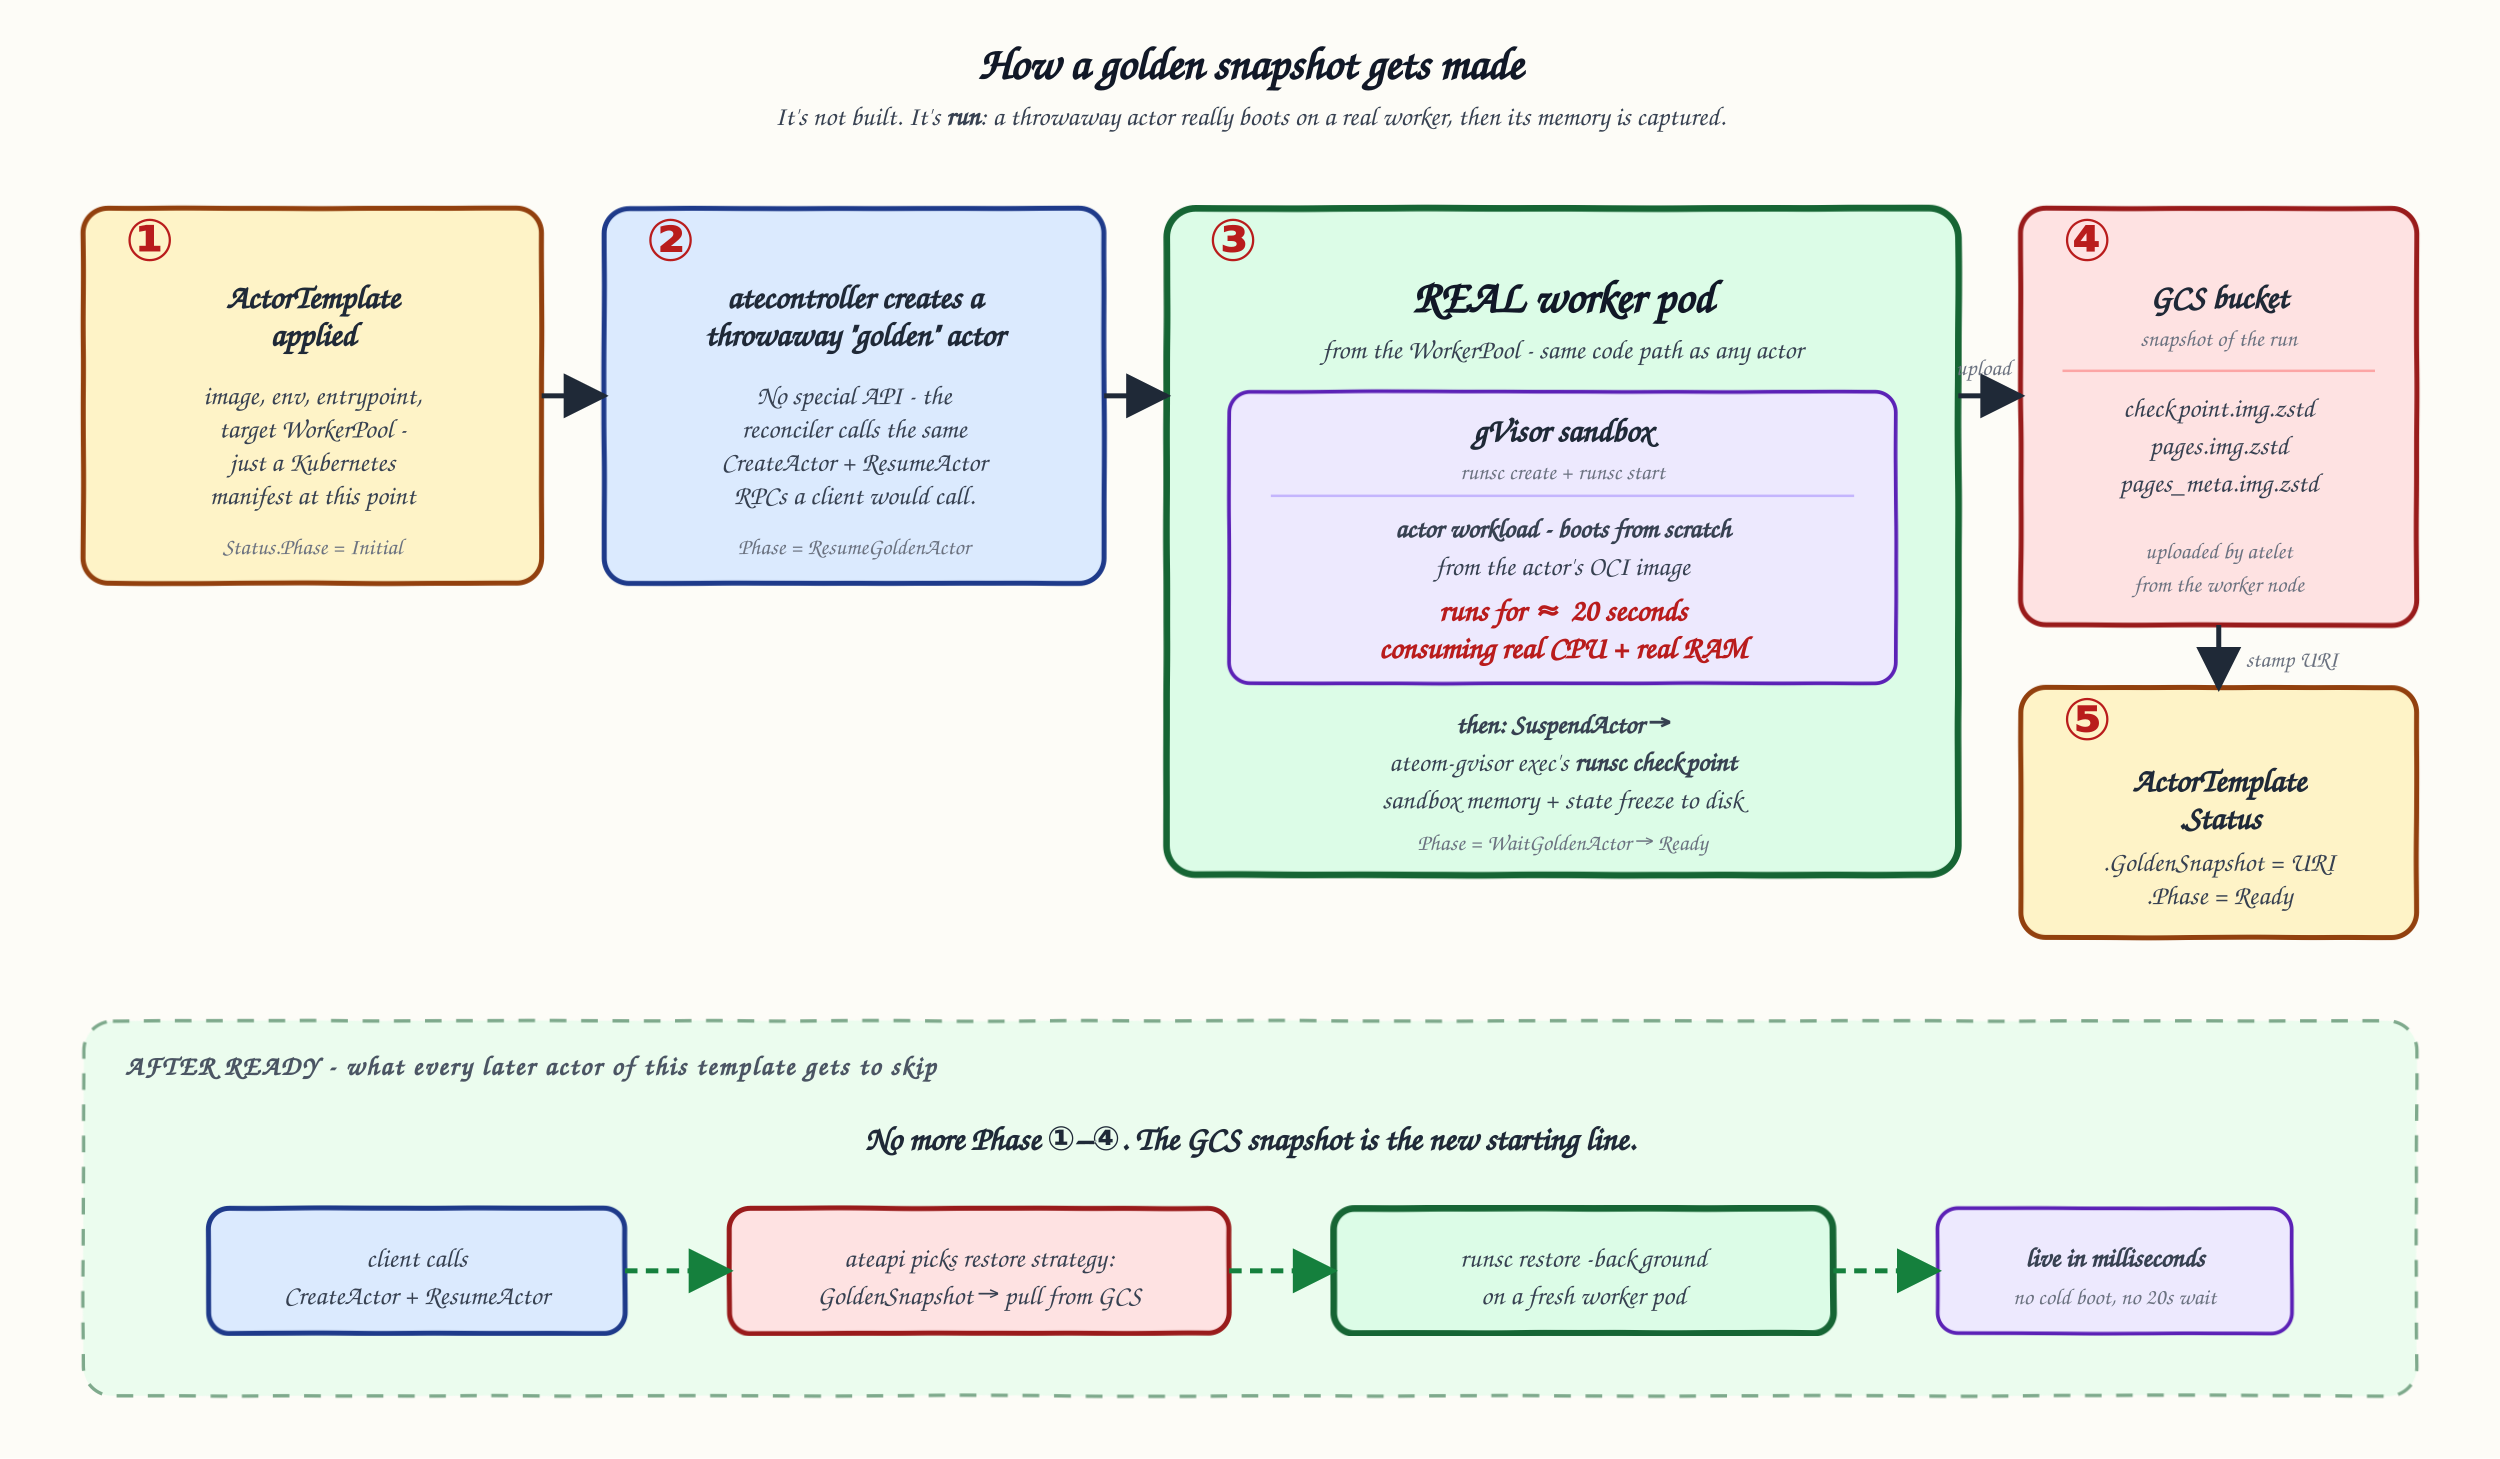
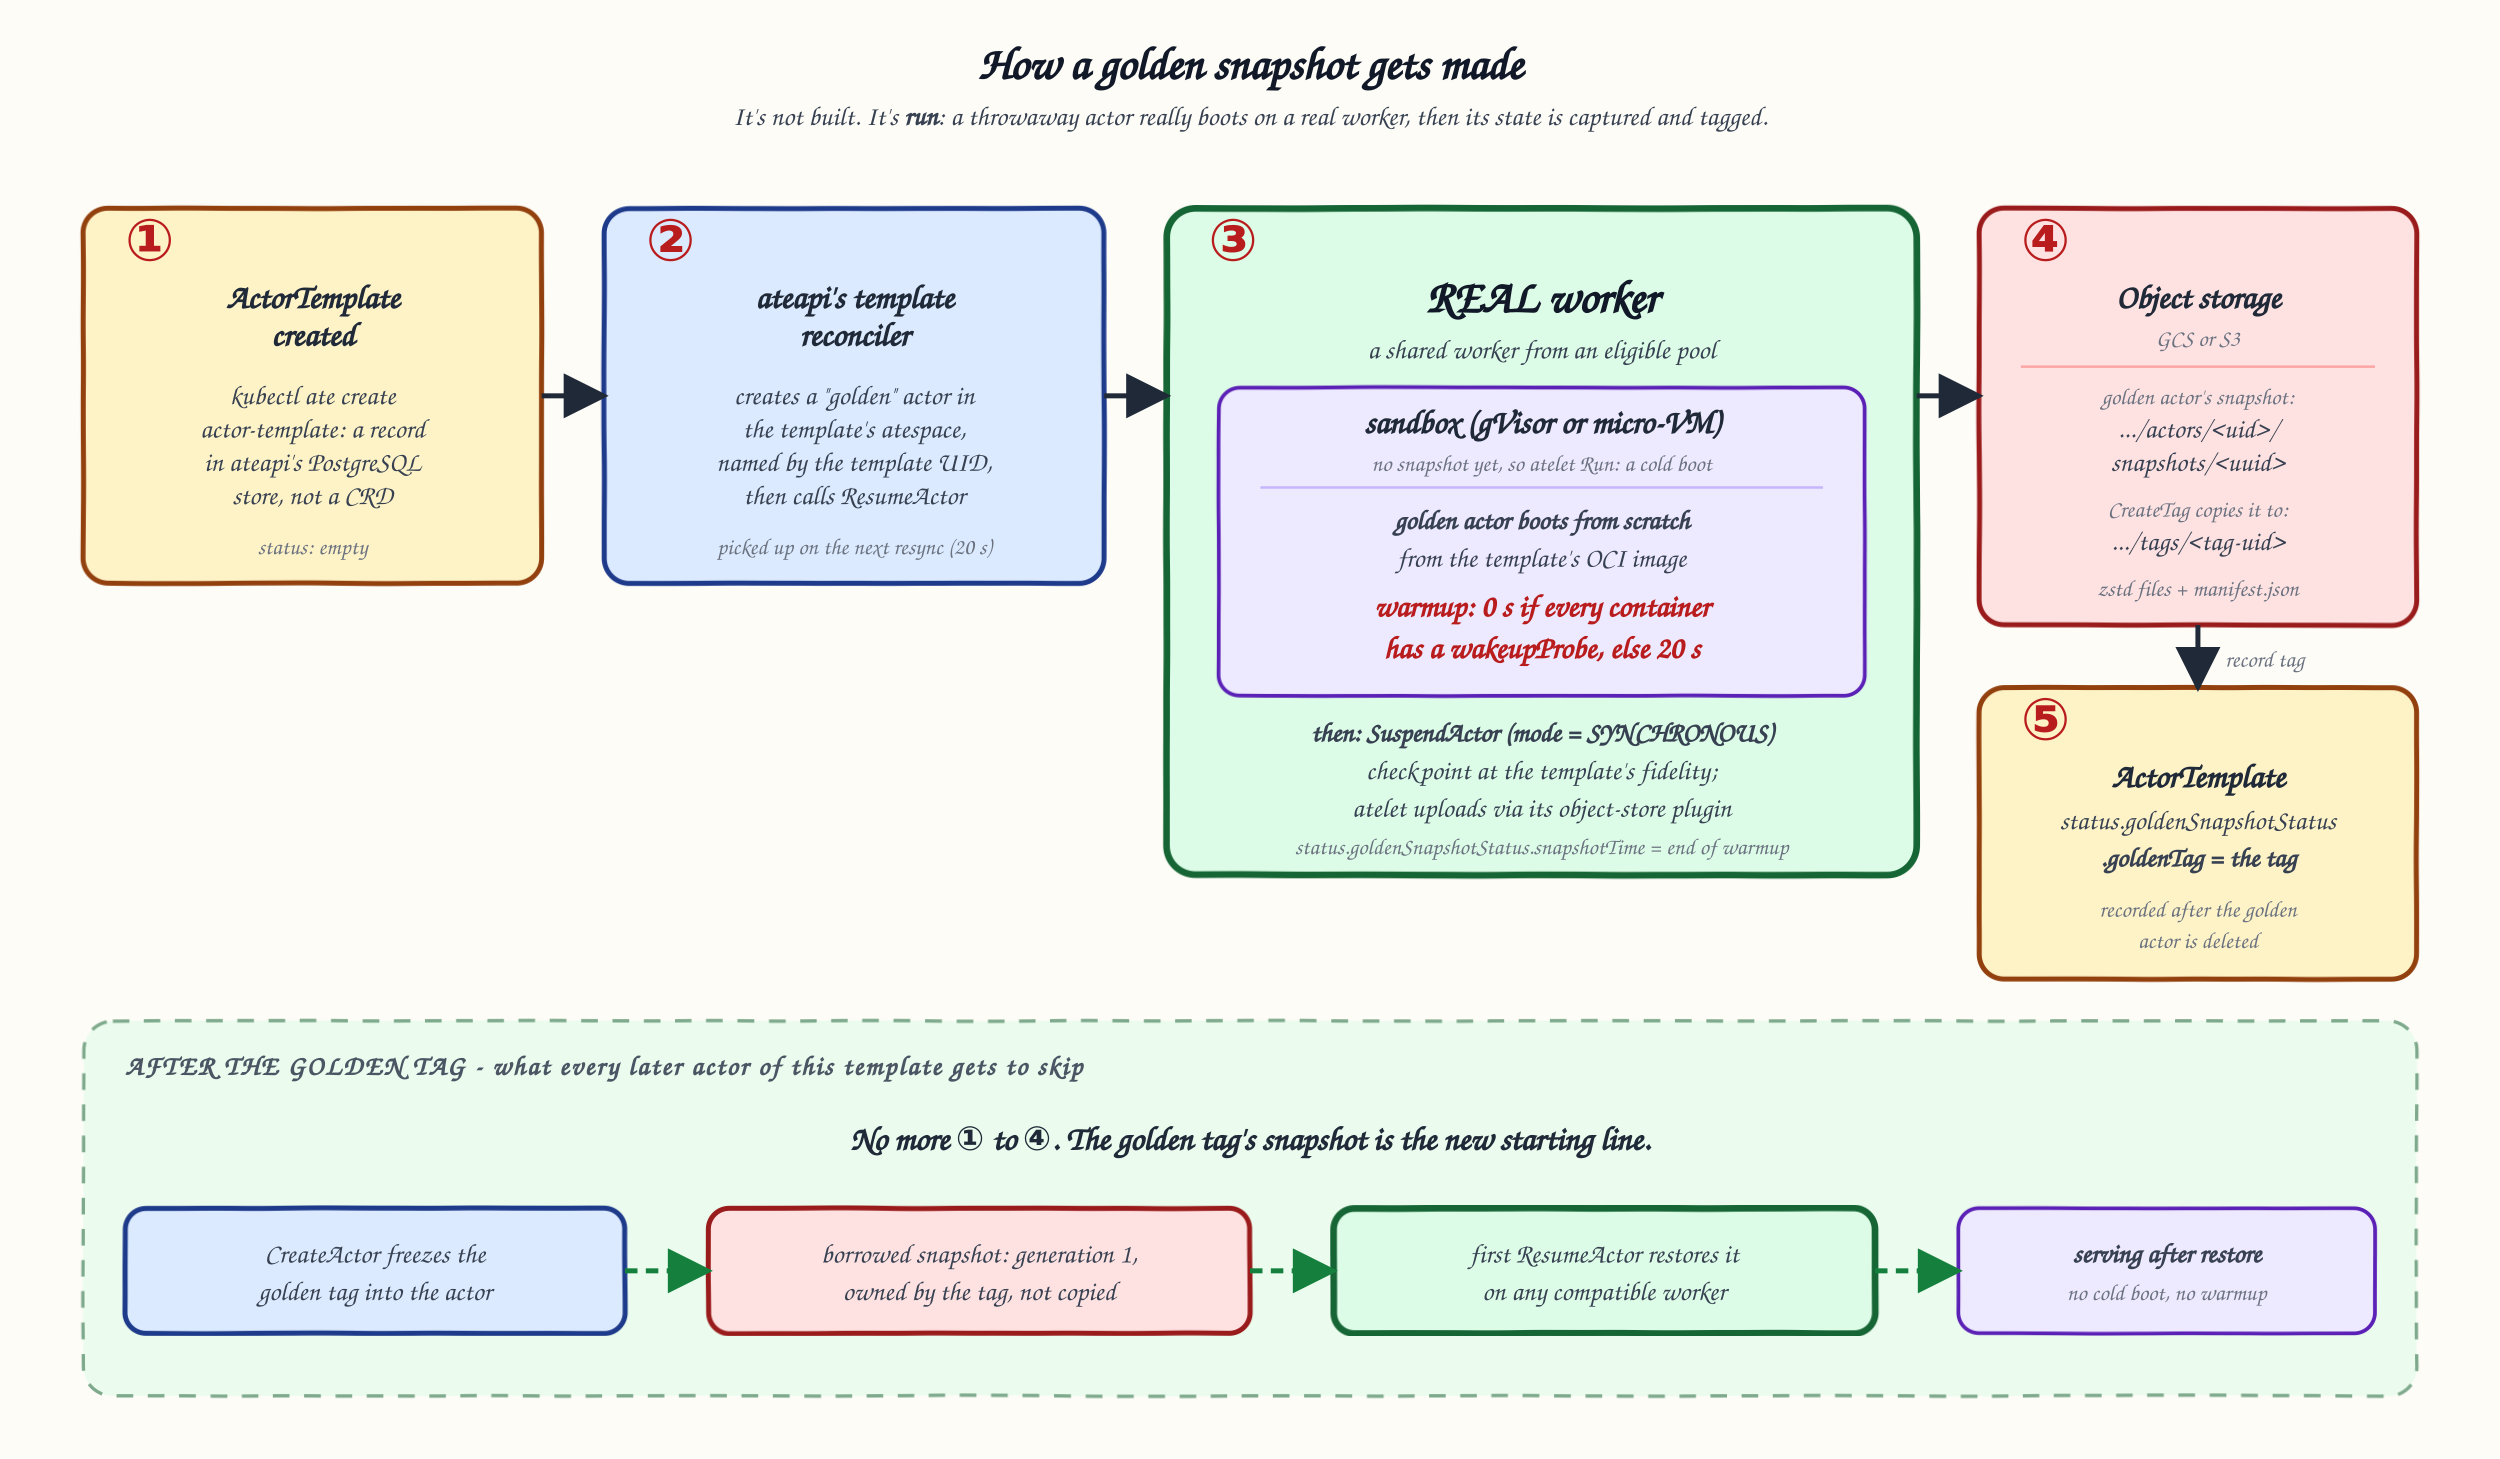
<svg xmlns="http://www.w3.org/2000/svg" viewBox="0 0 1200 700" role="img" aria-labelledby="title desc" font-family="'Comic Sans MS', 'Patrick Hand', 'Caveat', cursive, system-ui, sans-serif">
  <defs>
    <filter id="sketch" x="-2%" y="-2%" width="104%" height="104%">
      <feTurbulence type="fractalNoise" baseFrequency="0.018" numOctaves="2" seed="13" result="noise" />
      <feDisplacementMap in="SourceGraphic" in2="noise" scale="0.8" />
    </filter>
    <filter id="sketch-region" x="-2%" y="-2%" width="104%" height="104%">
      <feTurbulence type="fractalNoise" baseFrequency="0.014" numOctaves="2" seed="31" result="noise" />
      <feDisplacementMap in="SourceGraphic" in2="noise" scale="1.0" />
    </filter>
    <marker id="arrow" viewBox="0 0 10 10" refX="9" refY="5" markerWidth="9" markerHeight="9" orient="auto-start-reverse">
      <path d="M 0 0 L 10 5 L 0 10 z" fill="#1f2937" />
    </marker>
    <marker id="arrow-grn" viewBox="0 0 10 10" refX="9" refY="5" markerWidth="9" markerHeight="9" orient="auto-start-reverse">
      <path d="M 0 0 L 10 5 L 0 10 z" fill="#15803d" />
    </marker>
    <style>
      .box-crd    { fill: #fef3c7; stroke: #92400e; stroke-width: 2.4; }
      .box-cp     { fill: #dbeafe; stroke: #1e3a8a; stroke-width: 2.4; }
      .box-pod    { fill: #dcfce7; stroke: #166534; stroke-width: 3.2; }
      .box-st     { fill: #fee2e2; stroke: #991b1b; stroke-width: 2.4; }
      .box-sand   { fill: #ede9fe; stroke: #5b21b6; stroke-width: 1.8; }
      .box-note   { fill: #fef9c3; stroke: #a16207; stroke-width: 2.4; }
      .box-tmpl   { fill: #fef3c7; stroke: #92400e; stroke-width: 2.4; }

      .label-big   { font-size: 22px; font-weight: 700; fill: #111827; }
      .label-med   { font-size: 16px; font-weight: 700; fill: #1f2937; }
      .label-sm    { font-size: 13px; fill: #374151; }
      .label-tiny  { font-size: 11px; fill: #6b7280; }
      .step-num    { font-size: 28px; font-weight: 700; fill: #b91c1c; }
      .region-tag  { font-size: 13px; font-weight: 700; fill: #4b5563; letter-spacing: 0.08em; }
      .annot       { font-size: 13px; fill: #374151; font-style: italic; }
      .punch       { font-size: 15px; font-weight: 700; fill: #b91c1c; }

      .conn        { fill: none; stroke: #1f2937; stroke-width: 2.4; marker-end: url(#arrow); }
      .conn-grn    { fill: none; stroke: #15803d; stroke-width: 2.4; marker-end: url(#arrow-grn); stroke-dasharray: 6 4; }
    </style>
  </defs>
  <rect width="1200" height="700" fill="#fdfcf7" />
  <text x="600" y="38" text-anchor="middle" class="label-big">How a golden snapshot gets made</text>
-   <text x="600" y="60" text-anchor="middle" class="annot">It's not built. It's <tspan font-weight="700">run</tspan>: a throwaway actor really boots on a real worker, then its memory is captured.</text>
+   <text x="600" y="60" text-anchor="middle" class="annot">It's not built. It's <tspan font-weight="700">run</tspan>: a throwaway actor really boots on a real worker, then its state is captured and tagged.</text>
  <g filter="url(#sketch)">
    <rect x="40" y="100" width="220" height="180" rx="12" class="box-crd" />
  </g>
  <text x="60" y="125" class="step-num">①</text>
  <text x="150" y="148" text-anchor="middle" class="label-med">ActorTemplate</text>
-   <text x="150" y="166" text-anchor="middle" class="label-med">applied</text>
-   <text x="150" y="194" text-anchor="middle" class="label-sm">image, env, entrypoint,</text>
-   <text x="150" y="210" text-anchor="middle" class="label-sm">target WorkerPool -</text>
-   <text x="150" y="226" text-anchor="middle" class="label-sm">just a Kubernetes</text>
-   <text x="150" y="242" text-anchor="middle" class="label-sm">manifest at this point</text>
-   <text x="150" y="266" text-anchor="middle" class="label-tiny" fill="#6b7280">Status.Phase = Initial</text>
+   <text x="150" y="166" text-anchor="middle" class="label-med">created</text>
+   <text x="150" y="194" text-anchor="middle" class="label-sm">kubectl ate create</text>
+   <text x="150" y="210" text-anchor="middle" class="label-sm">actor-template: a record</text>
+   <text x="150" y="226" text-anchor="middle" class="label-sm">in ateapi's PostgreSQL</text>
+   <text x="150" y="242" text-anchor="middle" class="label-sm">store, not a CRD</text>
+   <text x="150" y="266" text-anchor="middle" class="label-tiny" fill="#6b7280">status: empty</text>
  <g filter="url(#sketch)">
    <rect x="290" y="100" width="240" height="180" rx="12" class="box-cp" />
  </g>
  <text x="310" y="125" class="step-num">②</text>
-   <text x="410" y="148" text-anchor="middle" class="label-med">atecontroller creates a</text>
-   <text x="410" y="166" text-anchor="middle" class="label-med">throwaway "golden" actor</text>
-   <text x="410" y="194" text-anchor="middle" class="label-sm">No special API - the</text>
-   <text x="410" y="210" text-anchor="middle" class="label-sm">reconciler calls the same</text>
-   <text x="410" y="226" text-anchor="middle" class="label-sm">CreateActor + ResumeActor</text>
-   <text x="410" y="242" text-anchor="middle" class="label-sm">RPCs a client would call.</text>
-   <text x="410" y="266" text-anchor="middle" class="label-tiny" fill="#6b7280">Phase = ResumeGoldenActor</text>
+   <text x="410" y="148" text-anchor="middle" class="label-med">ateapi's template</text>
+   <text x="410" y="166" text-anchor="middle" class="label-med">reconciler</text>
+   <text x="410" y="194" text-anchor="middle" class="label-sm">creates a "golden" actor in</text>
+   <text x="410" y="210" text-anchor="middle" class="label-sm">the template's atespace,</text>
+   <text x="410" y="226" text-anchor="middle" class="label-sm">named by the template UID,</text>
+   <text x="410" y="242" text-anchor="middle" class="label-sm">then calls ResumeActor</text>
+   <text x="410" y="266" text-anchor="middle" class="label-tiny" fill="#6b7280">picked up on the next resync (20 s)</text>
  <g filter="url(#sketch)">
-     <rect x="560" y="100" width="380" height="320" rx="14" class="box-pod" />
+     <rect x="560" y="100" width="360" height="320" rx="14" class="box-pod" />
  </g>
  <text x="580" y="125" class="step-num">③</text>
-   <text x="750" y="150" text-anchor="middle" class="label-big">REAL worker pod</text>
-   <text x="750" y="172" text-anchor="middle" class="annot">from the WorkerPool - same code path as any actor</text>
+   <text x="740" y="150" text-anchor="middle" class="label-big">REAL worker</text>
+   <text x="740" y="172" text-anchor="middle" class="annot">a shared worker from an eligible pool</text>
  <g filter="url(#sketch)">
-     <rect x="590" y="188" width="320" height="140" rx="10" class="box-sand" />
+     <rect x="585" y="186" width="310" height="148" rx="10" class="box-sand" />
  </g>
-   <text x="750" y="212" text-anchor="middle" class="label-med" fill="#5b21b6">gVisor sandbox</text>
-   <text x="750" y="230" text-anchor="middle" class="label-tiny" fill="#5b21b6">runsc create + runsc start</text>
-   <line x1="610" y1="238" x2="890" y2="238" stroke="#c4b5fd" stroke-width="1.2" />
-   <text x="750" y="258" text-anchor="middle" class="label-sm" font-weight="700">actor workload - boots from scratch</text>
-   <text x="750" y="276" text-anchor="middle" class="label-sm">from the actor's OCI image</text>
-   <text x="750" y="298" text-anchor="middle" class="punch">runs for ≈ 20 seconds</text>
-   <text x="750" y="316" text-anchor="middle" class="punch">consuming real CPU + real RAM</text>
-   <text x="750" y="352" text-anchor="middle" class="label-sm" font-weight="700">then: SuspendActor →</text>
-   <text x="750" y="370" text-anchor="middle" class="label-sm">ateom-gvisor exec's <tspan font-weight="700">runsc checkpoint</tspan>
-   </text>
-   <text x="750" y="388" text-anchor="middle" class="label-sm">sandbox memory + state freeze to disk</text>
-   <text x="750" y="408" text-anchor="middle" class="label-tiny" fill="#6b7280">Phase = WaitGoldenActor → Ready</text>
+   <text x="740" y="208" text-anchor="middle" class="label-med" fill="#5b21b6">sandbox (gVisor or micro-VM)</text>
+   <text x="740" y="226" text-anchor="middle" class="label-tiny" fill="#5b21b6">no snapshot yet, so atelet Run: a cold boot</text>
+   <line x1="605" y1="234" x2="875" y2="234" stroke="#c4b5fd" stroke-width="1.2" />
+   <text x="740" y="254" text-anchor="middle" class="label-sm" font-weight="700">golden actor boots from scratch</text>
+   <text x="740" y="272" text-anchor="middle" class="label-sm">from the template's OCI image</text>
+   <text x="740" y="296" text-anchor="middle" class="punch">warmup: 0 s if every container</text>
+   <text x="740" y="316" text-anchor="middle" class="punch">has a wakeupProbe, else 20 s</text>
+   <text x="740" y="356" text-anchor="middle" class="label-sm" font-weight="700">then: SuspendActor (mode = SYNCHRONOUS)</text>
+   <text x="740" y="374" text-anchor="middle" class="label-sm">checkpoint at the template's fidelity;</text>
+   <text x="740" y="392" text-anchor="middle" class="label-sm">atelet uploads via its object-store plugin</text>
+   <text x="740" y="410" text-anchor="middle" class="label-tiny" fill="#6b7280">status.goldenSnapshotStatus.snapshotTime = end of warmup</text>
  <g filter="url(#sketch)">
-     <rect x="970" y="100" width="190" height="200" rx="12" class="box-st" />
+     <rect x="950" y="100" width="210" height="200" rx="12" class="box-st" />
  </g>
-   <text x="990" y="125" class="step-num">④</text>
-   <text x="1065" y="148" text-anchor="middle" class="label-med">GCS bucket</text>
-   <text x="1065" y="166" text-anchor="middle" class="label-tiny">snapshot of the run</text>
-   <line x1="990" y1="178" x2="1140" y2="178" stroke="#fca5a5" stroke-width="1.2" />
-   <text x="1065" y="200" text-anchor="middle" class="label-sm">checkpoint.img.zstd</text>
-   <text x="1065" y="218" text-anchor="middle" class="label-sm">pages.img.zstd</text>
-   <text x="1065" y="236" text-anchor="middle" class="label-sm">pages_meta.img.zstd</text>
-   <text x="1065" y="268" text-anchor="middle" class="label-tiny" fill="#6b7280">uploaded by atelet</text>
-   <text x="1065" y="284" text-anchor="middle" class="label-tiny" fill="#6b7280">from the worker node</text>
+   <text x="970" y="125" class="step-num">④</text>
+   <text x="1055" y="148" text-anchor="middle" class="label-med">Object storage</text>
+   <text x="1055" y="166" text-anchor="middle" class="label-tiny">GCS or S3</text>
+   <line x1="970" y1="176" x2="1140" y2="176" stroke="#fca5a5" stroke-width="1.2" />
+   <text x="1055" y="194" text-anchor="middle" class="label-tiny">golden actor's snapshot:</text>
+   <text x="1055" y="210" text-anchor="middle" class="label-sm">.../actors/&lt;uid&gt;/</text>
+   <text x="1055" y="226" text-anchor="middle" class="label-sm">snapshots/&lt;uuid&gt;</text>
+   <text x="1055" y="248" text-anchor="middle" class="label-tiny">CreateTag copies it to:</text>
+   <text x="1055" y="264" text-anchor="middle" class="label-sm">.../tags/&lt;tag-uid&gt;</text>
+   <text x="1055" y="286" text-anchor="middle" class="label-tiny" fill="#6b7280">zstd files + manifest.json</text>
  <g filter="url(#sketch)">
-     <rect x="970" y="330" width="190" height="120" rx="12" class="box-tmpl" />
+     <rect x="950" y="330" width="210" height="140" rx="12" class="box-tmpl" />
  </g>
-   <text x="990" y="355" class="step-num">⑤</text>
-   <text x="1065" y="380" text-anchor="middle" class="label-med">ActorTemplate</text>
-   <text x="1065" y="398" text-anchor="middle" class="label-med">.Status</text>
-   <text x="1065" y="418" text-anchor="middle" class="label-sm">.GoldenSnapshot = URI</text>
-   <text x="1065" y="434" text-anchor="middle" class="label-sm">.Phase = Ready</text>
+   <text x="970" y="355" class="step-num">⑤</text>
+   <text x="1055" y="378" text-anchor="middle" class="label-med">ActorTemplate</text>
+   <text x="1055" y="398" text-anchor="middle" class="label-sm">status.goldenSnapshotStatus</text>
+   <text x="1055" y="416" text-anchor="middle" class="label-sm" font-weight="700">.goldenTag = the tag</text>
+   <text x="1055" y="440" text-anchor="middle" class="label-tiny" fill="#6b7280">recorded after the golden</text>
+   <text x="1055" y="455" text-anchor="middle" class="label-tiny" fill="#6b7280">actor is deleted</text>
  <path d="M 260 190 L 290 190" class="conn" />
  <path d="M 530 190 L 560 190" class="conn" />
-   <path d="M 940 190 L 970 190" class="conn" />
-   <text x="952" y="180" class="label-tiny" fill="#6b7280" text-anchor="middle">upload</text>
-   <path d="M 1065 300 L 1065 330" class="conn" />
-   <text x="1078" y="320" class="label-tiny" fill="#6b7280">stamp URI</text>
+   <path d="M 920 190 L 950 190" class="conn" />
+   <path d="M 1055 300 L 1055 330" class="conn" />
+   <text x="1068" y="320" class="label-tiny" fill="#6b7280">record tag</text>
  <g filter="url(#sketch-region)" opacity="0.55">
    <rect x="40" y="490" width="1120" height="180" rx="14" fill="#dcfce7" stroke="#166534" stroke-width="1.6" stroke-dasharray="8 7" />
  </g>
-   <text x="60" y="516" class="region-tag">AFTER READY - what every later actor of this template gets to skip</text>
-   <text x="600" y="552" text-anchor="middle" class="label-med">No more Phase ①–④. The GCS snapshot is the new starting line.</text>
+   <text x="60" y="516" class="region-tag">AFTER THE GOLDEN TAG - what every later actor of this template gets to skip</text>
+   <text x="600" y="552" text-anchor="middle" class="label-med">No more ① to ④. The golden tag's snapshot is the new starting line.</text>
  <g filter="url(#sketch)">
-     <rect x="100" y="580" width="200" height="60" rx="10" class="box-cp" />
-     <rect x="350" y="580" width="240" height="60" rx="10" class="box-st" />
-     <rect x="640" y="580" width="240" height="60" rx="10" class="box-pod" />
-     <rect x="930" y="580" width="170" height="60" rx="10" class="box-sand" />
+     <rect x="60" y="580" width="240" height="60" rx="10" class="box-cp" />
+     <rect x="340" y="580" width="260" height="60" rx="10" class="box-st" />
+     <rect x="640" y="580" width="260" height="60" rx="10" class="box-pod" />
+     <rect x="940" y="580" width="200" height="60" rx="10" class="box-sand" />
  </g>
-   <text x="200" y="608" text-anchor="middle" class="label-sm">client calls</text>
-   <text x="200" y="626" text-anchor="middle" class="label-sm">CreateActor + ResumeActor</text>
-   <text x="470" y="608" text-anchor="middle" class="label-sm">ateapi picks restore strategy:</text>
-   <text x="470" y="626" text-anchor="middle" class="label-sm">GoldenSnapshot → pull from GCS</text>
-   <text x="760" y="608" text-anchor="middle" class="label-sm">runsc restore -background</text>
-   <text x="760" y="626" text-anchor="middle" class="label-sm">on a fresh worker pod</text>
-   <text x="1015" y="608" text-anchor="middle" class="label-sm" font-weight="700">live in milliseconds</text>
-   <text x="1015" y="626" text-anchor="middle" class="label-tiny" fill="#5b21b6">no cold boot, no 20s wait</text>
-   <path d="M 300 610 L 350 610" class="conn-grn" />
-   <path d="M 590 610 L 640 610" class="conn-grn" />
-   <path d="M 880 610 L 930 610" class="conn-grn" />
+   <text x="180" y="606" text-anchor="middle" class="label-sm">CreateActor freezes the</text>
+   <text x="180" y="624" text-anchor="middle" class="label-sm">golden tag into the actor</text>
+   <text x="470" y="606" text-anchor="middle" class="label-sm">borrowed snapshot: generation 1,</text>
+   <text x="470" y="624" text-anchor="middle" class="label-sm">owned by the tag, not copied</text>
+   <text x="770" y="606" text-anchor="middle" class="label-sm">first ResumeActor restores it</text>
+   <text x="770" y="624" text-anchor="middle" class="label-sm">on any compatible worker</text>
+   <text x="1040" y="606" text-anchor="middle" class="label-sm" font-weight="700">serving after restore</text>
+   <text x="1040" y="624" text-anchor="middle" class="label-tiny" fill="#5b21b6">no cold boot, no warmup</text>
+   <path d="M 300 610 L 340 610" class="conn-grn" />
+   <path d="M 600 610 L 640 610" class="conn-grn" />
+   <path d="M 900 610 L 940 610" class="conn-grn" />
</svg>
